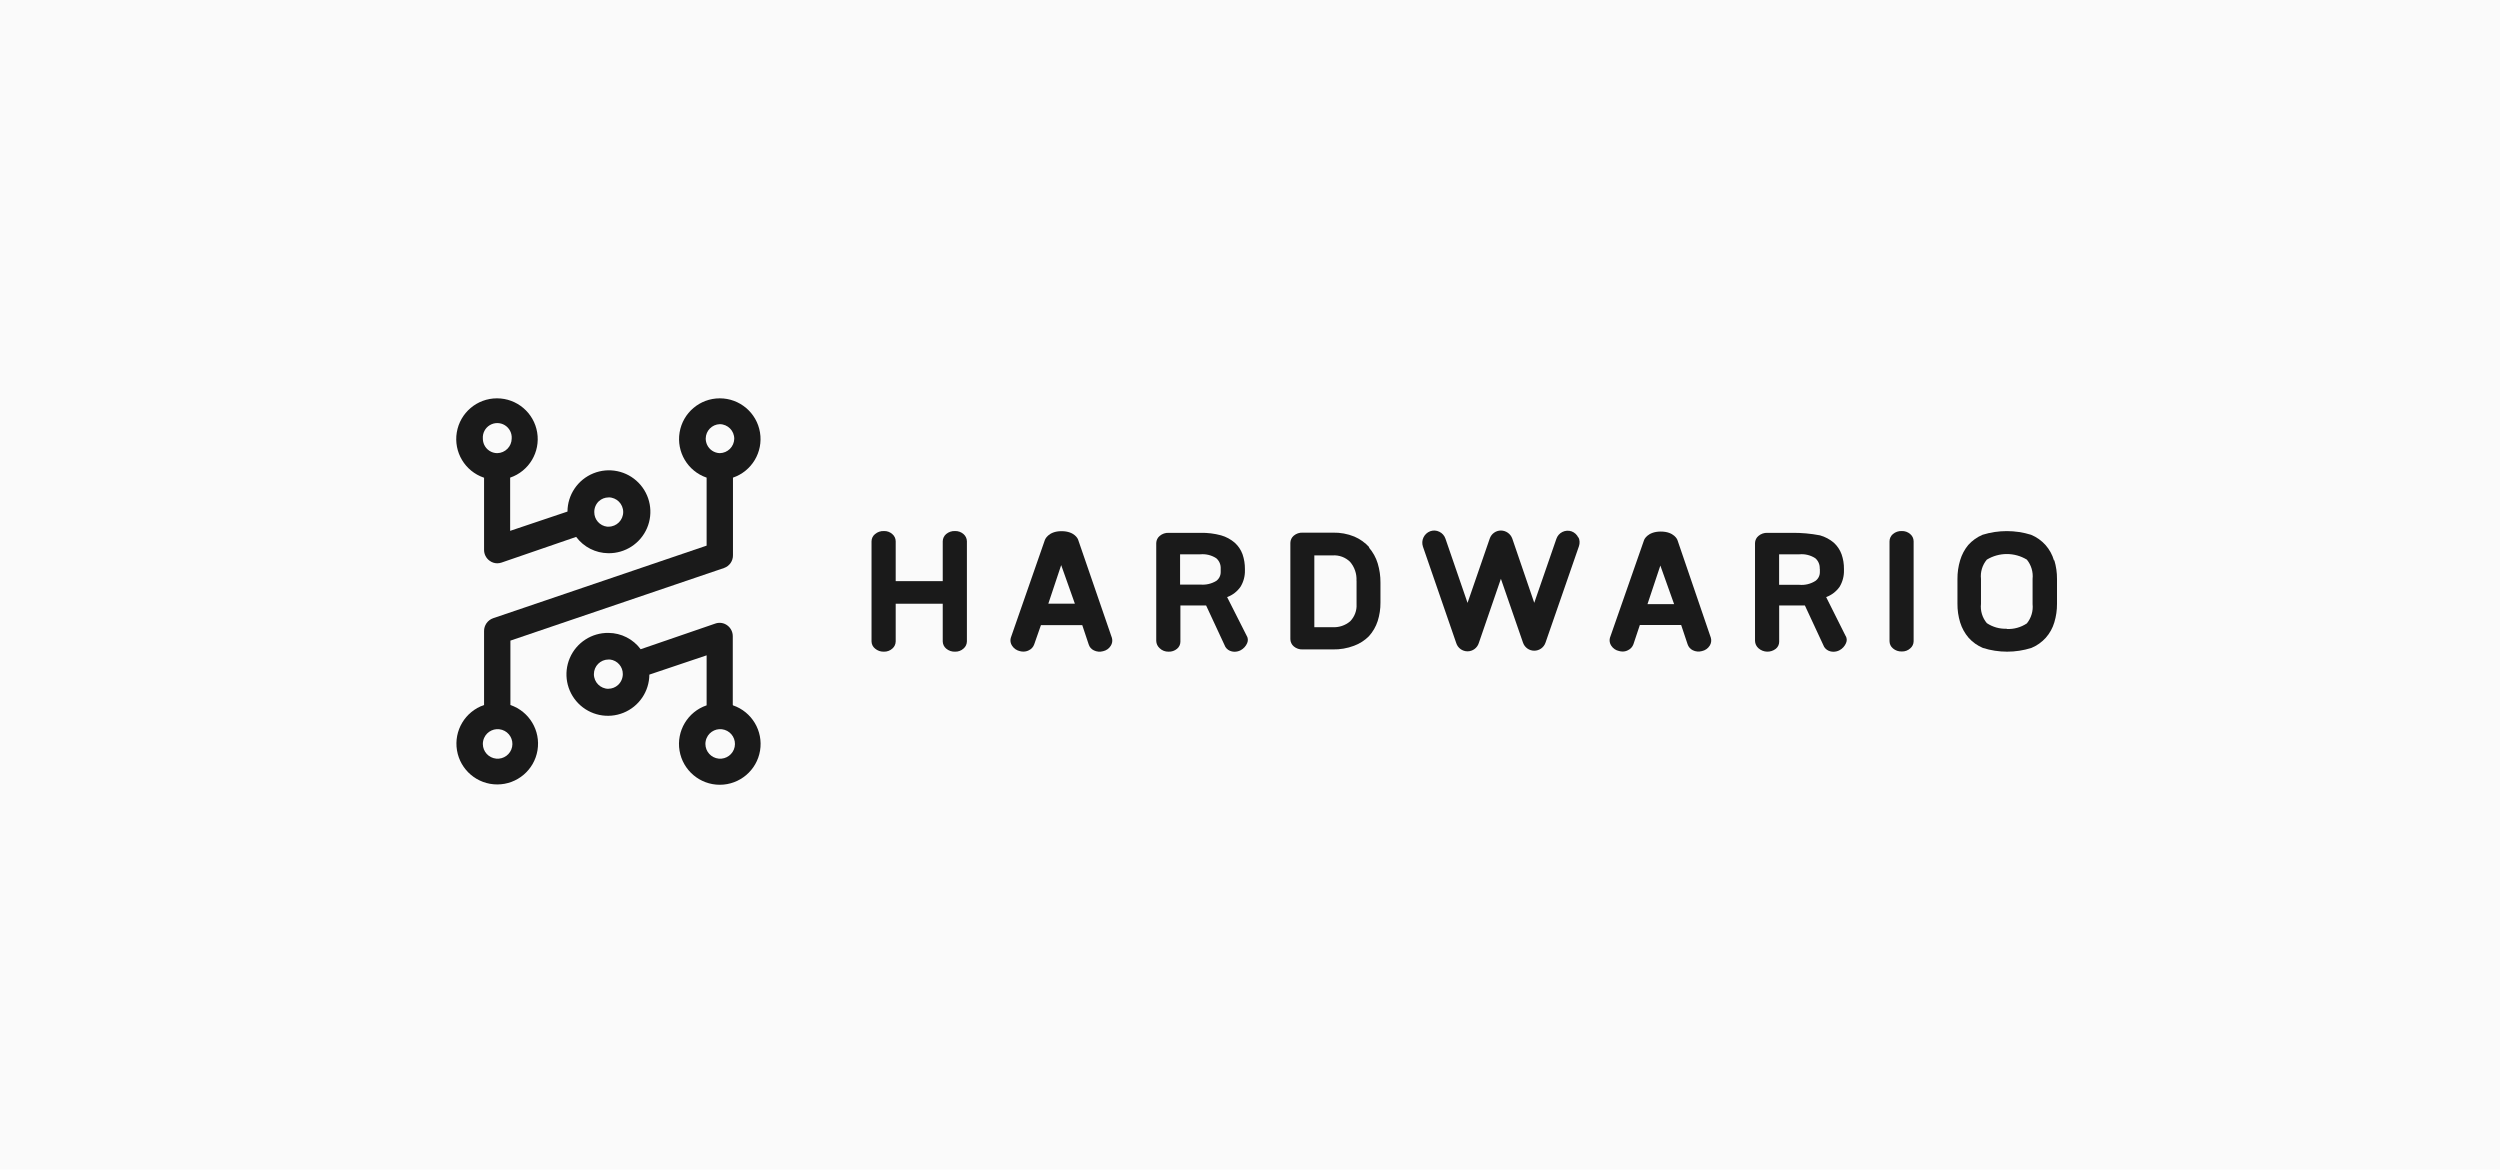
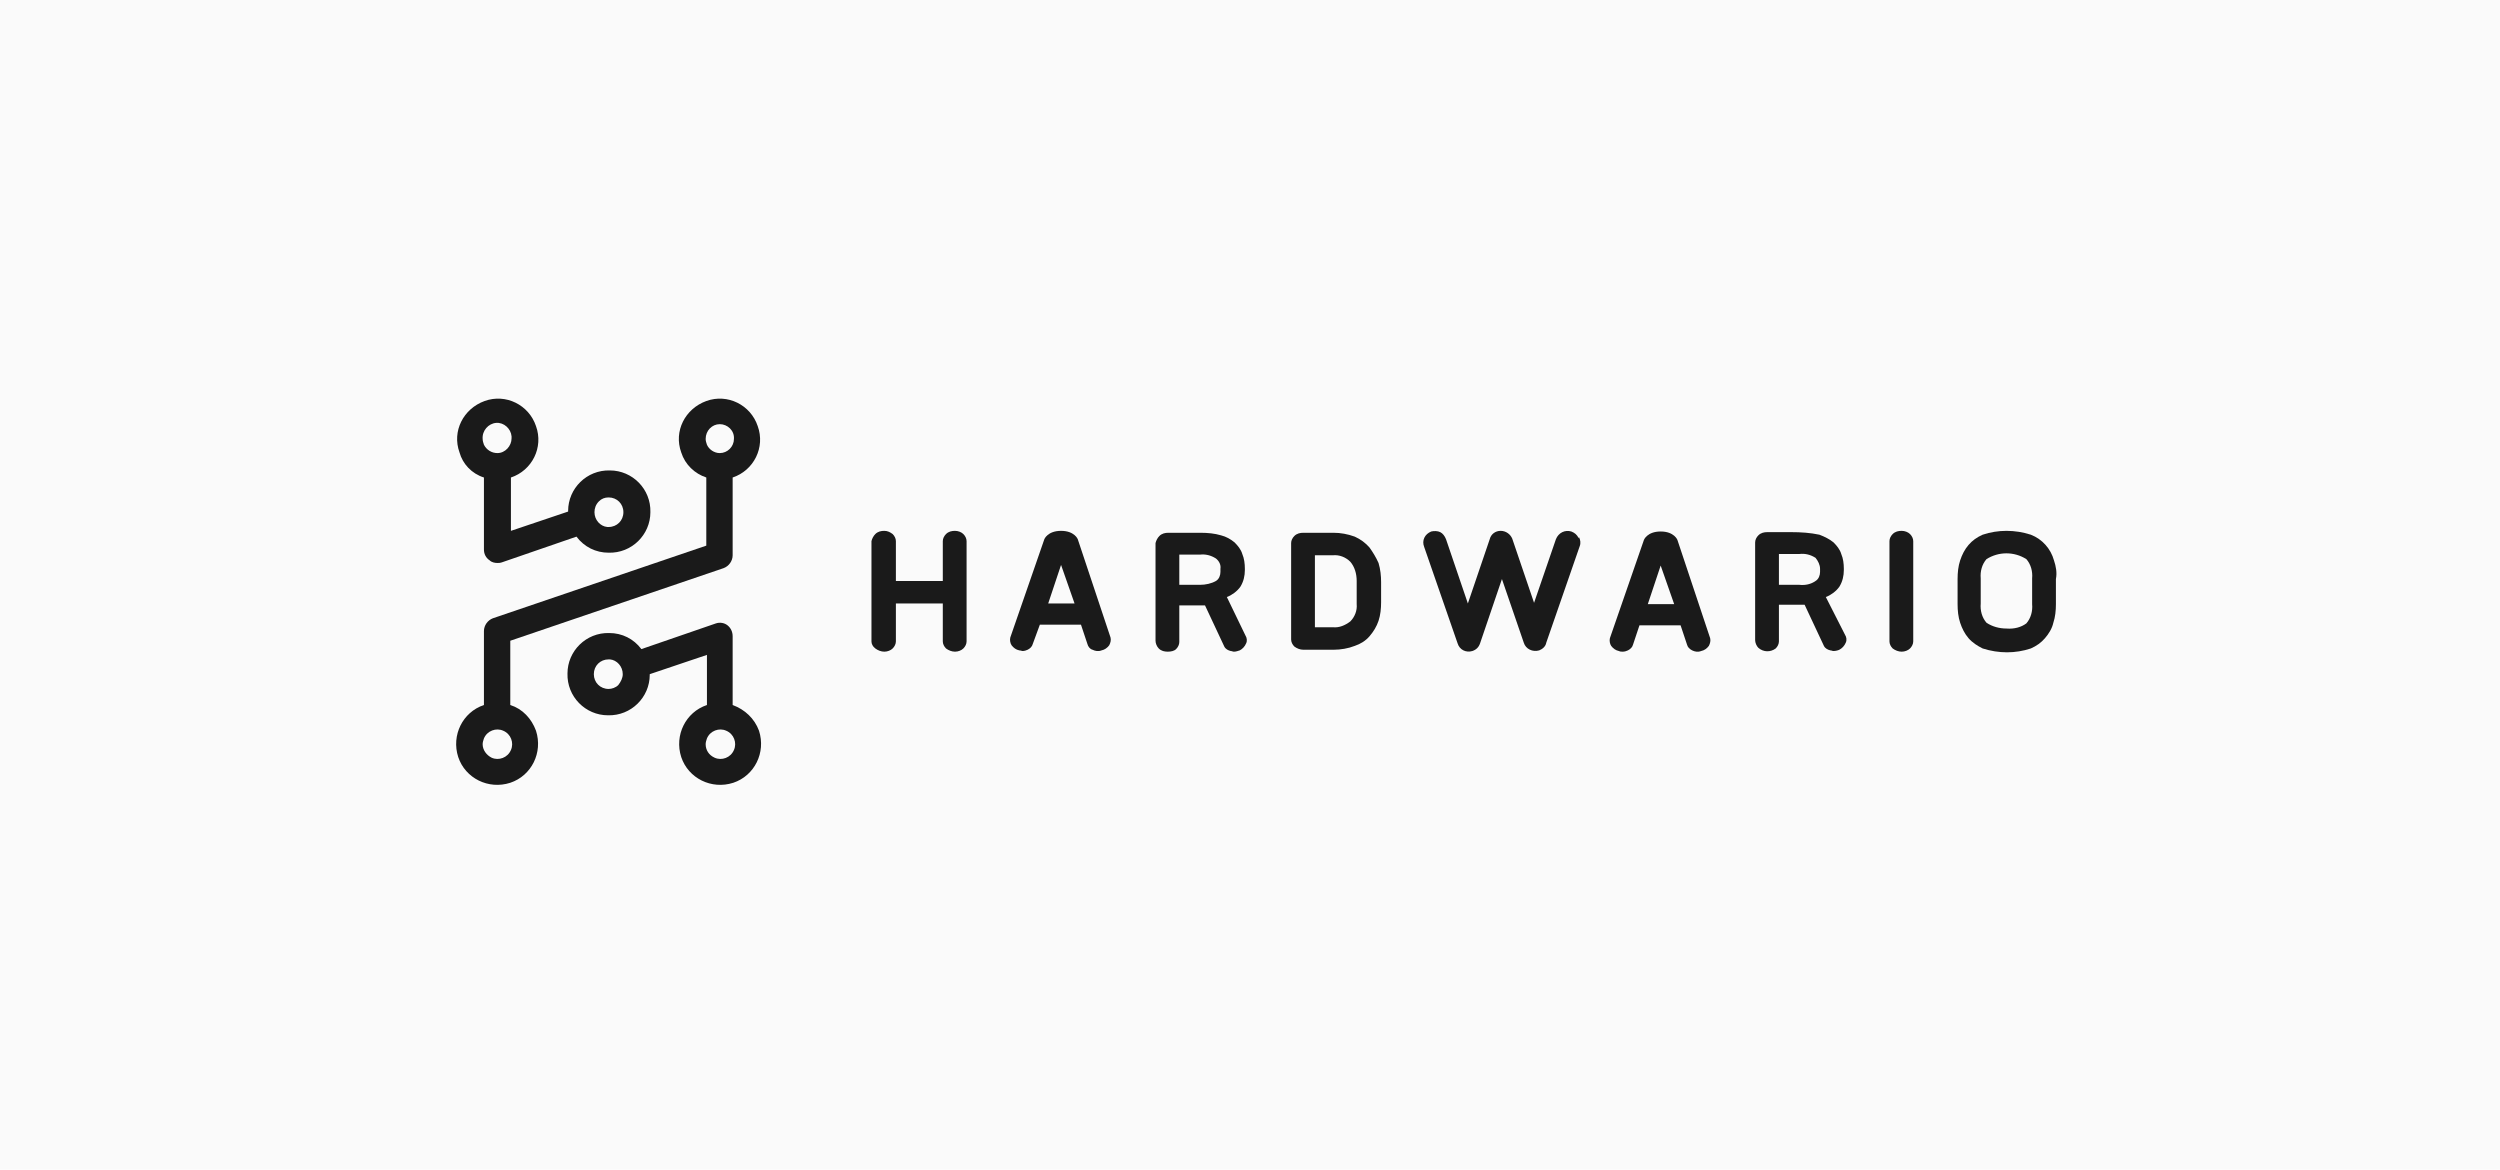
- <svg xmlns="http://www.w3.org/2000/svg" width="389" height="182" viewBox="0 0 389 182">
-   <defs>
-     <style>.cls-1{fill:#e6e6e6;opacity:0.2;}.cls-2{fill:#1a1a1a;}</style>
-   </defs>
-   <g id="Layer_2" data-name="Layer 2">
-     <g id="Layer_1-2" data-name="Layer 1">
-       <rect class="cls-1" width="389" height="182" />
-       <path class="cls-2" d="M75.13,115.77a2.41,2.41,0,0,1,.19-.93,2.3,2.3,0,1,1-.19.93M112,66a2.27,2.27,0,0,1,2.25,2.28A2.29,2.29,0,0,1,112,70.51a2.25,2.25,0,0,1-2-1.35,2.38,2.38,0,0,1-.19-.93A2.26,2.26,0,0,1,112,66M79.42,109.68v-10l33.24-11.3a2.07,2.07,0,0,0,1.39-2V74.32a6.34,6.34,0,1,0-4.1,0V84.9L76.72,96.2a2.1,2.1,0,0,0-1.4,2v11.5a6.35,6.35,0,1,0,4.1,0" />
-       <path class="cls-2" d="M79.62,68.23a2.29,2.29,0,0,1-2.25,2.28,2.24,2.24,0,0,1-2.05-1.35,2.38,2.38,0,0,1-.19-.93,2.25,2.25,0,1,1,4.49,0m15.07,9.16a2.28,2.28,0,0,1,0,4.56h-.22a2.26,2.26,0,0,1-2-2.27A2.29,2.29,0,0,1,93.17,78a2.23,2.23,0,0,1,1.52-.6M75.32,74.32V85.56a2.08,2.08,0,0,0,.86,1.69,2,2,0,0,0,1.19.4,2.17,2.17,0,0,0,.66-.11l11.62-4a6.31,6.31,0,0,0,5,2.54,6.45,6.45,0,1,0-6.35-6.48l-8.92,3V74.32a6.34,6.34,0,1,0-4.1,0" />
-       <path class="cls-2" d="M109.76,115.77a2.41,2.41,0,0,1,.19-.93,2.3,2.3,0,1,1-.19.93m-15.07-8.59a2.28,2.28,0,0,1,0-4.56h.22a2.26,2.26,0,0,1,2,2.27,2.32,2.32,0,0,1-.73,1.68,2.23,2.23,0,0,1-1.52.6m19.36,2.5V99a2.08,2.08,0,0,0-.85-1.69,2,2,0,0,0-1.85-.29l-11.63,4a6.29,6.29,0,0,0-5-2.54,6.45,6.45,0,1,0,6.35,6.49l8.91-3v7.78a6.35,6.35,0,1,0,4.1,0" />
-       <path class="cls-2" d="M148.61,82.63a2,2,0,0,0-1.39.47,1.51,1.51,0,0,0-.53,1.12v6.2h-7.32v-6.2a1.46,1.46,0,0,0-.52-1.11,1.83,1.83,0,0,0-1.32-.48,2,2,0,0,0-1.37.47,1.45,1.45,0,0,0-.55,1.12V99.81a1.44,1.44,0,0,0,.55,1.11,2,2,0,0,0,1.37.48,1.88,1.88,0,0,0,1.32-.48,1.49,1.49,0,0,0,.52-1.11V93.94h7.32v5.87a1.49,1.49,0,0,0,.53,1.11,2,2,0,0,0,1.39.48,1.86,1.86,0,0,0,1.31-.48,1.49,1.49,0,0,0,.53-1.11V84.22a1.51,1.51,0,0,0-.53-1.12,1.9,1.9,0,0,0-1.31-.47" />
-       <path class="cls-2" d="M189.94,88.49V89a1.68,1.68,0,0,1-.69,1.39,4.06,4.06,0,0,1-2.46.57h-3.17V86.25h3.17a3.9,3.9,0,0,1,2.46.61,2,2,0,0,1,.69,1.63m1,4.42a4.39,4.39,0,0,0,2.08-1.6,4.68,4.68,0,0,0,.69-2.57v-.2a6.87,6.87,0,0,0-.37-2.29,4.48,4.48,0,0,0-1.21-1.8A5.61,5.61,0,0,0,190,83.3a11.25,11.25,0,0,0-3.17-.39h-5a2,2,0,0,0-1.37.47,1.48,1.48,0,0,0-.55,1.11V99.72a1.58,1.58,0,0,0,.54,1.15,1.89,1.89,0,0,0,1.38.53,1.92,1.92,0,0,0,1.32-.45,1.42,1.42,0,0,0,.52-1.09V94.21h4l3,6.45a1.57,1.57,0,0,0,1,.7,1.75,1.75,0,0,0,.46.05,2,2,0,0,0,.93-.24,2.27,2.27,0,0,0,1-1.1,1.25,1.25,0,0,0-.11-1.21Z" />
-       <path class="cls-2" d="M211.08,90.39V94a3.51,3.51,0,0,1-1,2.68,3.88,3.88,0,0,1-2.73.91h-2.84V86.42h2.84a3.54,3.54,0,0,1,2.72,1,4.16,4.16,0,0,1,1,2.94m2-5.2a6.7,6.7,0,0,0-2.34-1.67,8.3,8.3,0,0,0-3.32-.61H202.7a2,2,0,0,0-1.39.47,1.49,1.49,0,0,0-.53,1.11v15a1.51,1.51,0,0,0,.53,1.12,2,2,0,0,0,1.39.47h4.68a8.82,8.82,0,0,0,3.31-.57A6.35,6.35,0,0,0,213,99a6.5,6.5,0,0,0,1.37-2.37,9.23,9.23,0,0,0,.43-2.87V90.66a10.1,10.1,0,0,0-.43-3A6.73,6.73,0,0,0,213,85.19" />
-       <path class="cls-2" d="M260.49,94h-4.14l2-6ZM261,84s-.49-1.29-2.58-1.29S255.83,84,255.83,84L250.5,99.26a1.49,1.49,0,0,0,.21,1.21,1.9,1.9,0,0,0,1.22.83,2.15,2.15,0,0,0,.55.08,1.77,1.77,0,0,0,.84-.21,1.64,1.64,0,0,0,.84-.92l1-3h6.43l1,3a1.59,1.59,0,0,0,.81.93,2,2,0,0,0,1.42.13,1.89,1.89,0,0,0,1.21-.84,1.51,1.51,0,0,0,.18-1.23Z" />
-       <path class="cls-2" d="M283.17,88.49V89a1.66,1.66,0,0,1-.69,1.39A4,4,0,0,1,280,91h-3.17V86.25H280a3.9,3.9,0,0,1,2.46.61,2,2,0,0,1,.69,1.63m1,4.42a4.47,4.47,0,0,0,2.09-1.6,4.76,4.76,0,0,0,.68-2.57v-.2a6.67,6.67,0,0,0-.37-2.29,4.56,4.56,0,0,0-1.2-1.8,5.76,5.76,0,0,0-2.16-1.15,22,22,0,0,0-4.36-.39H275a2,2,0,0,0-1.37.47,1.48,1.48,0,0,0-.55,1.11V99.72a1.58,1.58,0,0,0,.54,1.15,2.11,2.11,0,0,0,2.7.08,1.39,1.39,0,0,0,.52-1.09V94.21h4l3,6.45a1.6,1.6,0,0,0,1,.7,1.8,1.8,0,0,0,.46.05,2,2,0,0,0,.94-.24,2.25,2.25,0,0,0,1-1.1,1.2,1.2,0,0,0-.11-1.21Z" />
-       <path class="cls-2" d="M295.92,82.63a2,2,0,0,0-1.38.47,1.47,1.47,0,0,0-.53,1.12V99.78a1.45,1.45,0,0,0,.53,1.11,2,2,0,0,0,1.38.48,1.84,1.84,0,0,0,1.31-.48,1.45,1.45,0,0,0,.53-1.11V84.22a1.47,1.47,0,0,0-.53-1.12,1.88,1.88,0,0,0-1.31-.47" />
-       <path class="cls-2" d="M312.25,97.83a5.17,5.17,0,0,1-3.1-.87,4,4,0,0,1-.91-3V90.08a4,4,0,0,1,.91-3,6,6,0,0,1,6.23,0,4.09,4.09,0,0,1,.89,3V94a4.09,4.09,0,0,1-.89,3,5.18,5.18,0,0,1-3.13.87m7.35-10.66a6.15,6.15,0,0,0-3.57-4,12.75,12.75,0,0,0-7.54,0,6.29,6.29,0,0,0-2.23,1.59A6.72,6.72,0,0,0,305,87.17a9.8,9.8,0,0,0-.42,2.91v3.86a9.7,9.7,0,0,0,.42,2.91,6.72,6.72,0,0,0,1.31,2.38,6.17,6.17,0,0,0,2.23,1.59,12.54,12.54,0,0,0,7.54,0,6.16,6.16,0,0,0,2.25-1.59,6.3,6.3,0,0,0,1.32-2.38,9.7,9.7,0,0,0,.42-2.91V90.08a9.8,9.8,0,0,0-.42-2.91" />
-       <path class="cls-2" d="M245.6,83.68a1.86,1.86,0,0,0-1.06-1,1.86,1.86,0,0,0-2.37,1.17l-3.44,9.95-3.42-10a1.9,1.9,0,0,0-1.77-1.25,1.84,1.84,0,0,0-1.74,1.26l-3.45,10-3.44-10a1.85,1.85,0,0,0-.95-1.07,1.8,1.8,0,0,0-1.42-.08,1.91,1.91,0,0,0-1.13,2.4l5.18,15a1.84,1.84,0,0,0,3.51,0l3.44-10,3.44,9.94a1.85,1.85,0,0,0,3.5,0l5.2-15a1.87,1.87,0,0,0-.08-1.43" />
-       <path class="cls-2" d="M167.25,93.93h-4.13l2-6Zm.49-10s-.48-1.28-2.57-1.28S162.59,84,162.59,84l-5.32,15.27a1.49,1.49,0,0,0,.21,1.21,1.94,1.94,0,0,0,1.22.84,2.11,2.11,0,0,0,.54.07,1.83,1.83,0,0,0,.84-.2,1.6,1.6,0,0,0,.84-.92l1.05-3h6.43l1,3a1.5,1.5,0,0,0,.81.93,2,2,0,0,0,1.42.13,1.87,1.87,0,0,0,1.2-.84,1.5,1.5,0,0,0,.19-1.22Z" />
+ <svg xmlns="http://www.w3.org/2000/svg" version="1.1" id="Vrstva_1" x="0px" y="0px" viewBox="0 0 389 182" style="enable-background:new 0 0 389 182;" xml:space="preserve">
+   <style type="text/css">
+ 	.st0{opacity:0.2;fill:#E6E6E6;enable-background:new    ;}
+ 	.st1{fill:#1A1A1A;}
+ </style>
+   <g id="Layer_2">
+     <g id="Layer_1-2">
+       <rect y="0" class="st0" width="389" height="182" />
+       <path class="st1" d="M75.1,115.8c0-0.3,0.1-0.6,0.2-0.9c0.5-1.2,1.9-1.7,3-1.2c1.2,0.5,1.7,1.9,1.2,3c-0.5,1.2-1.9,1.7-3,1.2    C75.7,117.5,75.1,116.7,75.1,115.8 M112,66c1.2,0,2.3,1,2.2,2.3c0,1.2-1,2.2-2.2,2.2c-0.9,0-1.7-0.6-2-1.3    c-0.1-0.3-0.2-0.6-0.2-0.9C109.8,67,110.8,66,112,66 M79.4,109.7v-10l33.2-11.3c0.8-0.3,1.4-1.1,1.4-2V74.3c3.3-1.1,5.1-4.7,3.9-8    c-1.1-3.3-4.7-5.1-8-3.9s-5.1,4.7-3.9,8c0.6,1.9,2.1,3.3,3.9,3.9v10.6L76.7,96.2c-0.8,0.3-1.4,1.1-1.4,2v11.5    c-3.3,1.1-5.1,4.7-4,8.1c1.1,3.3,4.7,5.1,8.1,4c3.3-1.1,5.1-4.7,4-8.1C82.7,111.8,81.3,110.3,79.4,109.7" />
+       <path class="st1" d="M79.6,68.2c0,1.2-1,2.3-2.2,2.3c-0.9,0-1.7-0.5-2.1-1.3c-0.1-0.3-0.2-0.6-0.2-0.9C75,67,76,65.9,77.2,65.8    c1.2-0.1,2.3,0.9,2.4,2.1C79.6,68,79.6,68.1,79.6,68.2 M94.7,77.4c1.3,0,2.3,1,2.3,2.3c0,1.3-1,2.3-2.3,2.3h-0.2    c-1.1-0.1-2-1.1-2-2.3c0-0.6,0.2-1.2,0.7-1.7C93.6,77.6,94.1,77.4,94.7,77.4 M75.3,74.3v11.2c0,0.7,0.3,1.3,0.9,1.7    c0.3,0.3,0.8,0.4,1.2,0.4c0.2,0,0.4,0,0.7-0.1l11.6-4c1.2,1.6,3,2.5,5,2.5c3.6,0.1,6.5-2.8,6.5-6.3c0.1-3.6-2.8-6.5-6.3-6.5    c-3.6-0.1-6.5,2.8-6.5,6.3c0,0,0,0,0,0.1l-8.9,3v-8.3c3.3-1.1,5.1-4.7,3.9-8c-1.1-3.3-4.7-5.1-8-3.9s-5.1,4.7-3.9,8    C72,72.2,73.4,73.7,75.3,74.3" />
+       <path class="st1" d="M109.8,115.8c0-0.3,0.1-0.6,0.2-0.9c0.5-1.2,1.9-1.7,3-1.2c1.2,0.5,1.7,1.9,1.2,3c-0.5,1.2-1.9,1.7-3,1.2    C110.3,117.5,109.8,116.7,109.8,115.8 M94.7,107.2c-1.3,0-2.3-1-2.3-2.3c0-1.3,1-2.3,2.3-2.3h0.2c1.1,0.1,2,1.1,2,2.3    c0,0.6-0.3,1.2-0.7,1.7C95.8,107,95.2,107.2,94.7,107.2 M114,109.7V99c0-0.7-0.3-1.3-0.8-1.7c-0.5-0.4-1.2-0.5-1.8-0.3l-11.6,4    c-1.2-1.6-3-2.5-5-2.5c-3.6-0.1-6.5,2.8-6.5,6.3c-0.1,3.6,2.8,6.5,6.3,6.5c3.6,0.1,6.5-2.8,6.5-6.3c0,0,0,0,0-0.1l8.9-3v7.8    c-3.3,1.1-5.1,4.7-4,8.1c1.1,3.3,4.7,5.1,8.1,4c3.3-1.1,5.1-4.7,4-8.1C117.4,111.8,115.9,110.4,114,109.7" />
+       <path class="st1" d="M148.6,82.6c-0.5,0-1,0.1-1.4,0.5c-0.3,0.3-0.5,0.7-0.5,1.1v6.2h-7.3v-6.2c0-0.4-0.2-0.8-0.5-1.1    c-0.4-0.3-0.8-0.5-1.3-0.5c-0.5,0-1,0.1-1.4,0.5c-0.3,0.3-0.5,0.7-0.6,1.1v15.6c0,0.4,0.2,0.8,0.6,1.1c0.4,0.3,0.9,0.5,1.4,0.5    c0.5,0,1-0.2,1.3-0.5c0.3-0.3,0.5-0.7,0.5-1.1v-5.9h7.3v5.9c0,0.4,0.2,0.8,0.5,1.1c0.4,0.3,0.9,0.5,1.4,0.5c0.5,0,1-0.2,1.3-0.5    c0.3-0.3,0.5-0.7,0.5-1.1V84.2c0-0.4-0.2-0.8-0.5-1.1C149.6,82.8,149.1,82.6,148.6,82.6" />
+       <path class="st1" d="M189.9,88.5V89c0,0.5-0.2,1.1-0.7,1.4c-0.7,0.4-1.6,0.6-2.5,0.6h-3.2v-4.7h3.2c0.9-0.1,1.7,0.1,2.5,0.6    C189.7,87.3,190,87.9,189.9,88.5 M190.9,92.9c0.8-0.3,1.6-0.9,2.1-1.6c0.5-0.8,0.7-1.7,0.7-2.6v-0.2c0-0.8-0.1-1.6-0.4-2.3    c-0.2-0.7-0.7-1.3-1.2-1.8c-0.6-0.5-1.3-0.9-2.1-1.1c-1-0.3-2.1-0.4-3.2-0.4h-5c-0.5,0-1,0.1-1.4,0.5c-0.3,0.3-0.5,0.7-0.6,1.1    v15.2c0,0.4,0.2,0.9,0.5,1.2c0.4,0.4,0.9,0.5,1.4,0.5c0.5,0,1-0.1,1.3-0.4c0.3-0.3,0.5-0.7,0.5-1.1v-5.7h4l3,6.4    c0.2,0.4,0.6,0.6,1,0.7c0.2,0,0.3,0.1,0.5,0.1c0.3,0,0.6-0.1,0.9-0.2c0.4-0.2,0.8-0.6,1-1.1c0.2-0.4,0.1-0.9-0.1-1.2L190.9,92.9z" />
+       <path class="st1" d="M211.1,90.4V94c0.1,1-0.3,2-1,2.7c-0.8,0.6-1.7,1-2.7,0.9h-2.8V86.4h2.8c1-0.1,2,0.3,2.7,1    C210.8,88.2,211.1,89.3,211.1,90.4 M213.1,85.2c-0.6-0.7-1.4-1.3-2.3-1.7c-1.1-0.4-2.2-0.6-3.3-0.6h-4.7c-0.5,0-1,0.1-1.4,0.5    c-0.3,0.3-0.5,0.7-0.5,1.1v15c0,0.4,0.2,0.8,0.5,1.1c0.4,0.3,0.9,0.5,1.4,0.5h4.7c1.1,0,2.3-0.2,3.3-0.6c0.9-0.3,1.7-0.8,2.3-1.5    c0.6-0.7,1.1-1.5,1.4-2.4c0.3-0.9,0.4-1.9,0.4-2.9v-3.1c0-1-0.1-2-0.4-3C214.1,86.7,213.6,85.9,213.1,85.2" />
+       <path class="st1" d="M260.5,94h-4.1l2-6L260.5,94z M261,84c0,0-0.5-1.3-2.6-1.3s-2.6,1.3-2.6,1.3l-5.3,15.3    c-0.1,0.4,0,0.9,0.2,1.2c0.3,0.4,0.7,0.7,1.2,0.8c0.2,0.1,0.4,0.1,0.6,0.1c0.3,0,0.6-0.1,0.8-0.2c0.4-0.2,0.7-0.5,0.8-0.9l1-3h6.4    l1,3c0.1,0.4,0.4,0.7,0.8,0.9c0.4,0.2,0.9,0.3,1.4,0.1c0.5-0.1,0.9-0.4,1.2-0.8c0.2-0.4,0.3-0.8,0.2-1.2L261,84z" />
+       <path class="st1" d="M283.2,88.5V89c0,0.5-0.2,1.1-0.7,1.4c-0.7,0.5-1.6,0.7-2.5,0.6h-3.2v-4.8h3.2c0.9-0.1,1.7,0.1,2.5,0.6    C282.9,87.3,283.2,87.9,283.2,88.5 M284.1,92.9c0.8-0.3,1.6-0.9,2.1-1.6c0.5-0.8,0.7-1.7,0.7-2.6v-0.2c0-0.8-0.1-1.6-0.4-2.3    c-0.2-0.7-0.7-1.3-1.2-1.8c-0.6-0.5-1.4-0.9-2.2-1.2c-1.4-0.3-2.9-0.4-4.4-0.4H275c-0.5,0-1,0.1-1.4,0.5c-0.3,0.3-0.5,0.7-0.5,1.1    v15.2c0,0.4,0.2,0.9,0.5,1.2c0.8,0.7,1.9,0.7,2.7,0.1c0.3-0.3,0.5-0.7,0.5-1.1v-5.7h4l3,6.4c0.2,0.4,0.6,0.6,1,0.7    c0.2,0,0.3,0.1,0.5,0.1c0.3,0,0.7-0.1,0.9-0.2c0.4-0.2,0.8-0.6,1-1.1c0.2-0.4,0.1-0.9-0.1-1.2L284.1,92.9z" />
+       <path class="st1" d="M295.9,82.6c-0.5,0-1,0.1-1.4,0.5c-0.3,0.3-0.5,0.7-0.5,1.1v15.6c0,0.4,0.2,0.8,0.5,1.1    c0.4,0.3,0.9,0.5,1.4,0.5c0.5,0,1-0.2,1.3-0.5c0.3-0.3,0.5-0.7,0.5-1.1V84.2c0-0.4-0.2-0.8-0.5-1.1    C296.9,82.8,296.4,82.6,295.9,82.6" />
+       <path class="st1" d="M312.2,97.8c-1.1,0-2.2-0.3-3.1-0.9c-0.7-0.8-1-1.9-0.9-3v-3.9c-0.1-1.1,0.2-2.2,0.9-3c1.9-1.2,4.3-1.2,6.2,0    c0.7,0.8,1,1.9,0.9,3V94c0.1,1.1-0.2,2.2-0.9,3C314.5,97.6,313.4,97.9,312.2,97.8 M319.6,87.2c-0.5-1.8-1.8-3.3-3.6-4    c-2.5-0.8-5.1-0.8-7.5,0c-0.9,0.4-1.6,0.9-2.2,1.6c-0.6,0.7-1,1.5-1.3,2.4c-0.3,0.9-0.4,1.9-0.4,2.9v3.9c0,1,0.1,2,0.4,2.9    c0.3,0.9,0.7,1.7,1.3,2.4c0.6,0.7,1.4,1.2,2.2,1.6c2.5,0.8,5.1,0.8,7.5,0c0.9-0.4,1.6-0.9,2.2-1.6c0.6-0.7,1.1-1.5,1.3-2.4    c0.3-0.9,0.4-1.9,0.4-2.9v-3.9C320.1,89.1,319.9,88.1,319.6,87.2" />
+       <path class="st1" d="M245.6,83.7c-0.2-0.5-0.6-0.8-1.1-1c-1-0.3-2,0.2-2.4,1.2c0,0,0,0,0,0l-3.4,9.9l-3.4-10    c-0.3-0.7-1-1.2-1.8-1.2c-0.8,0-1.5,0.5-1.7,1.3l-3.4,10l-3.4-10c-0.2-0.5-0.5-0.9-0.9-1.1c-0.4-0.2-1-0.2-1.4-0.1    c-1,0.4-1.5,1.4-1.1,2.4l5.2,15c0.3,1,1.3,1.5,2.3,1.2c0.6-0.2,1-0.6,1.2-1.2l3.4-10l3.4,9.9c0.3,1,1.4,1.5,2.4,1.2    c0.5-0.2,1-0.6,1.1-1.2l5.2-15c0.2-0.5,0.1-1-0.1-1.4" />
+       <path class="st1" d="M167.2,93.9h-4.1l2-6L167.2,93.9z M167.7,83.9c0,0-0.5-1.3-2.6-1.3s-2.6,1.3-2.6,1.3l-5.3,15.3    c-0.1,0.4,0,0.9,0.2,1.2c0.3,0.4,0.7,0.7,1.2,0.8c0.2,0,0.4,0.1,0.5,0.1c0.3,0,0.6-0.1,0.8-0.2c0.4-0.2,0.7-0.5,0.8-0.9l1.1-3h6.4    l1,3c0.1,0.4,0.4,0.8,0.8,0.9c0.4,0.2,0.9,0.3,1.4,0.1c0.5-0.1,0.9-0.4,1.2-0.8c0.2-0.4,0.3-0.8,0.2-1.2L167.7,83.9z" />
    </g>
  </g>
</svg>
